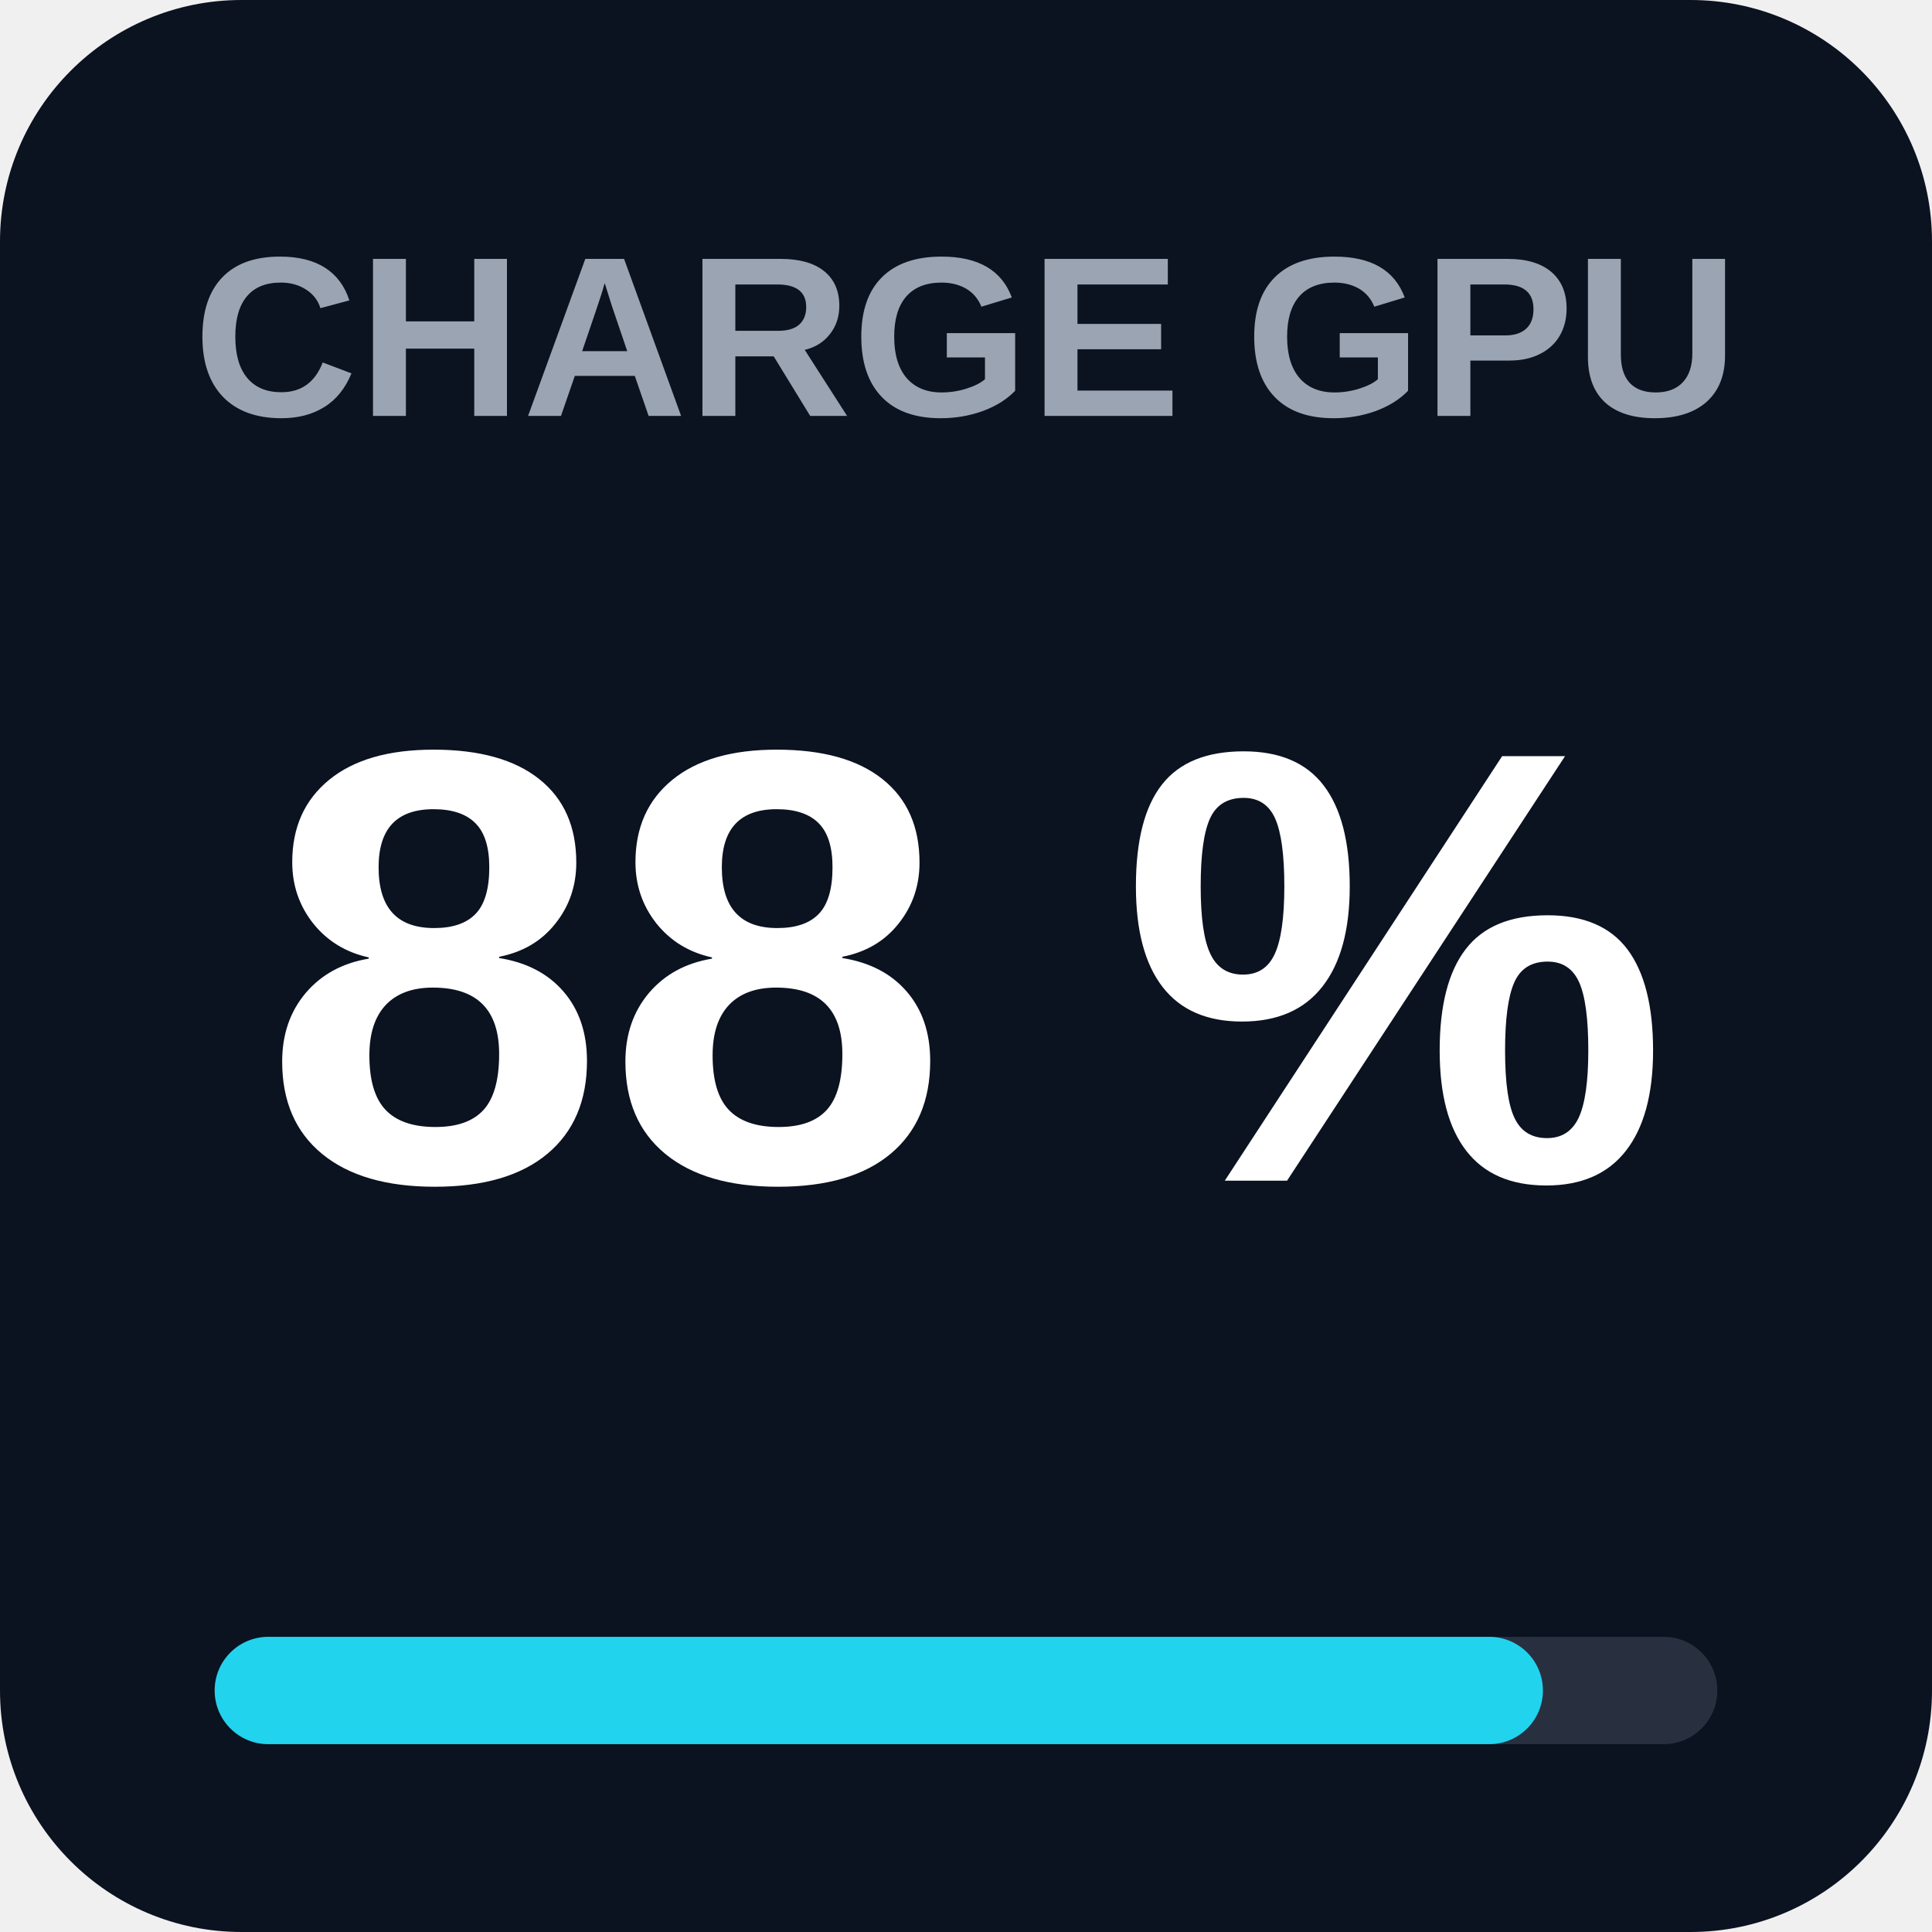
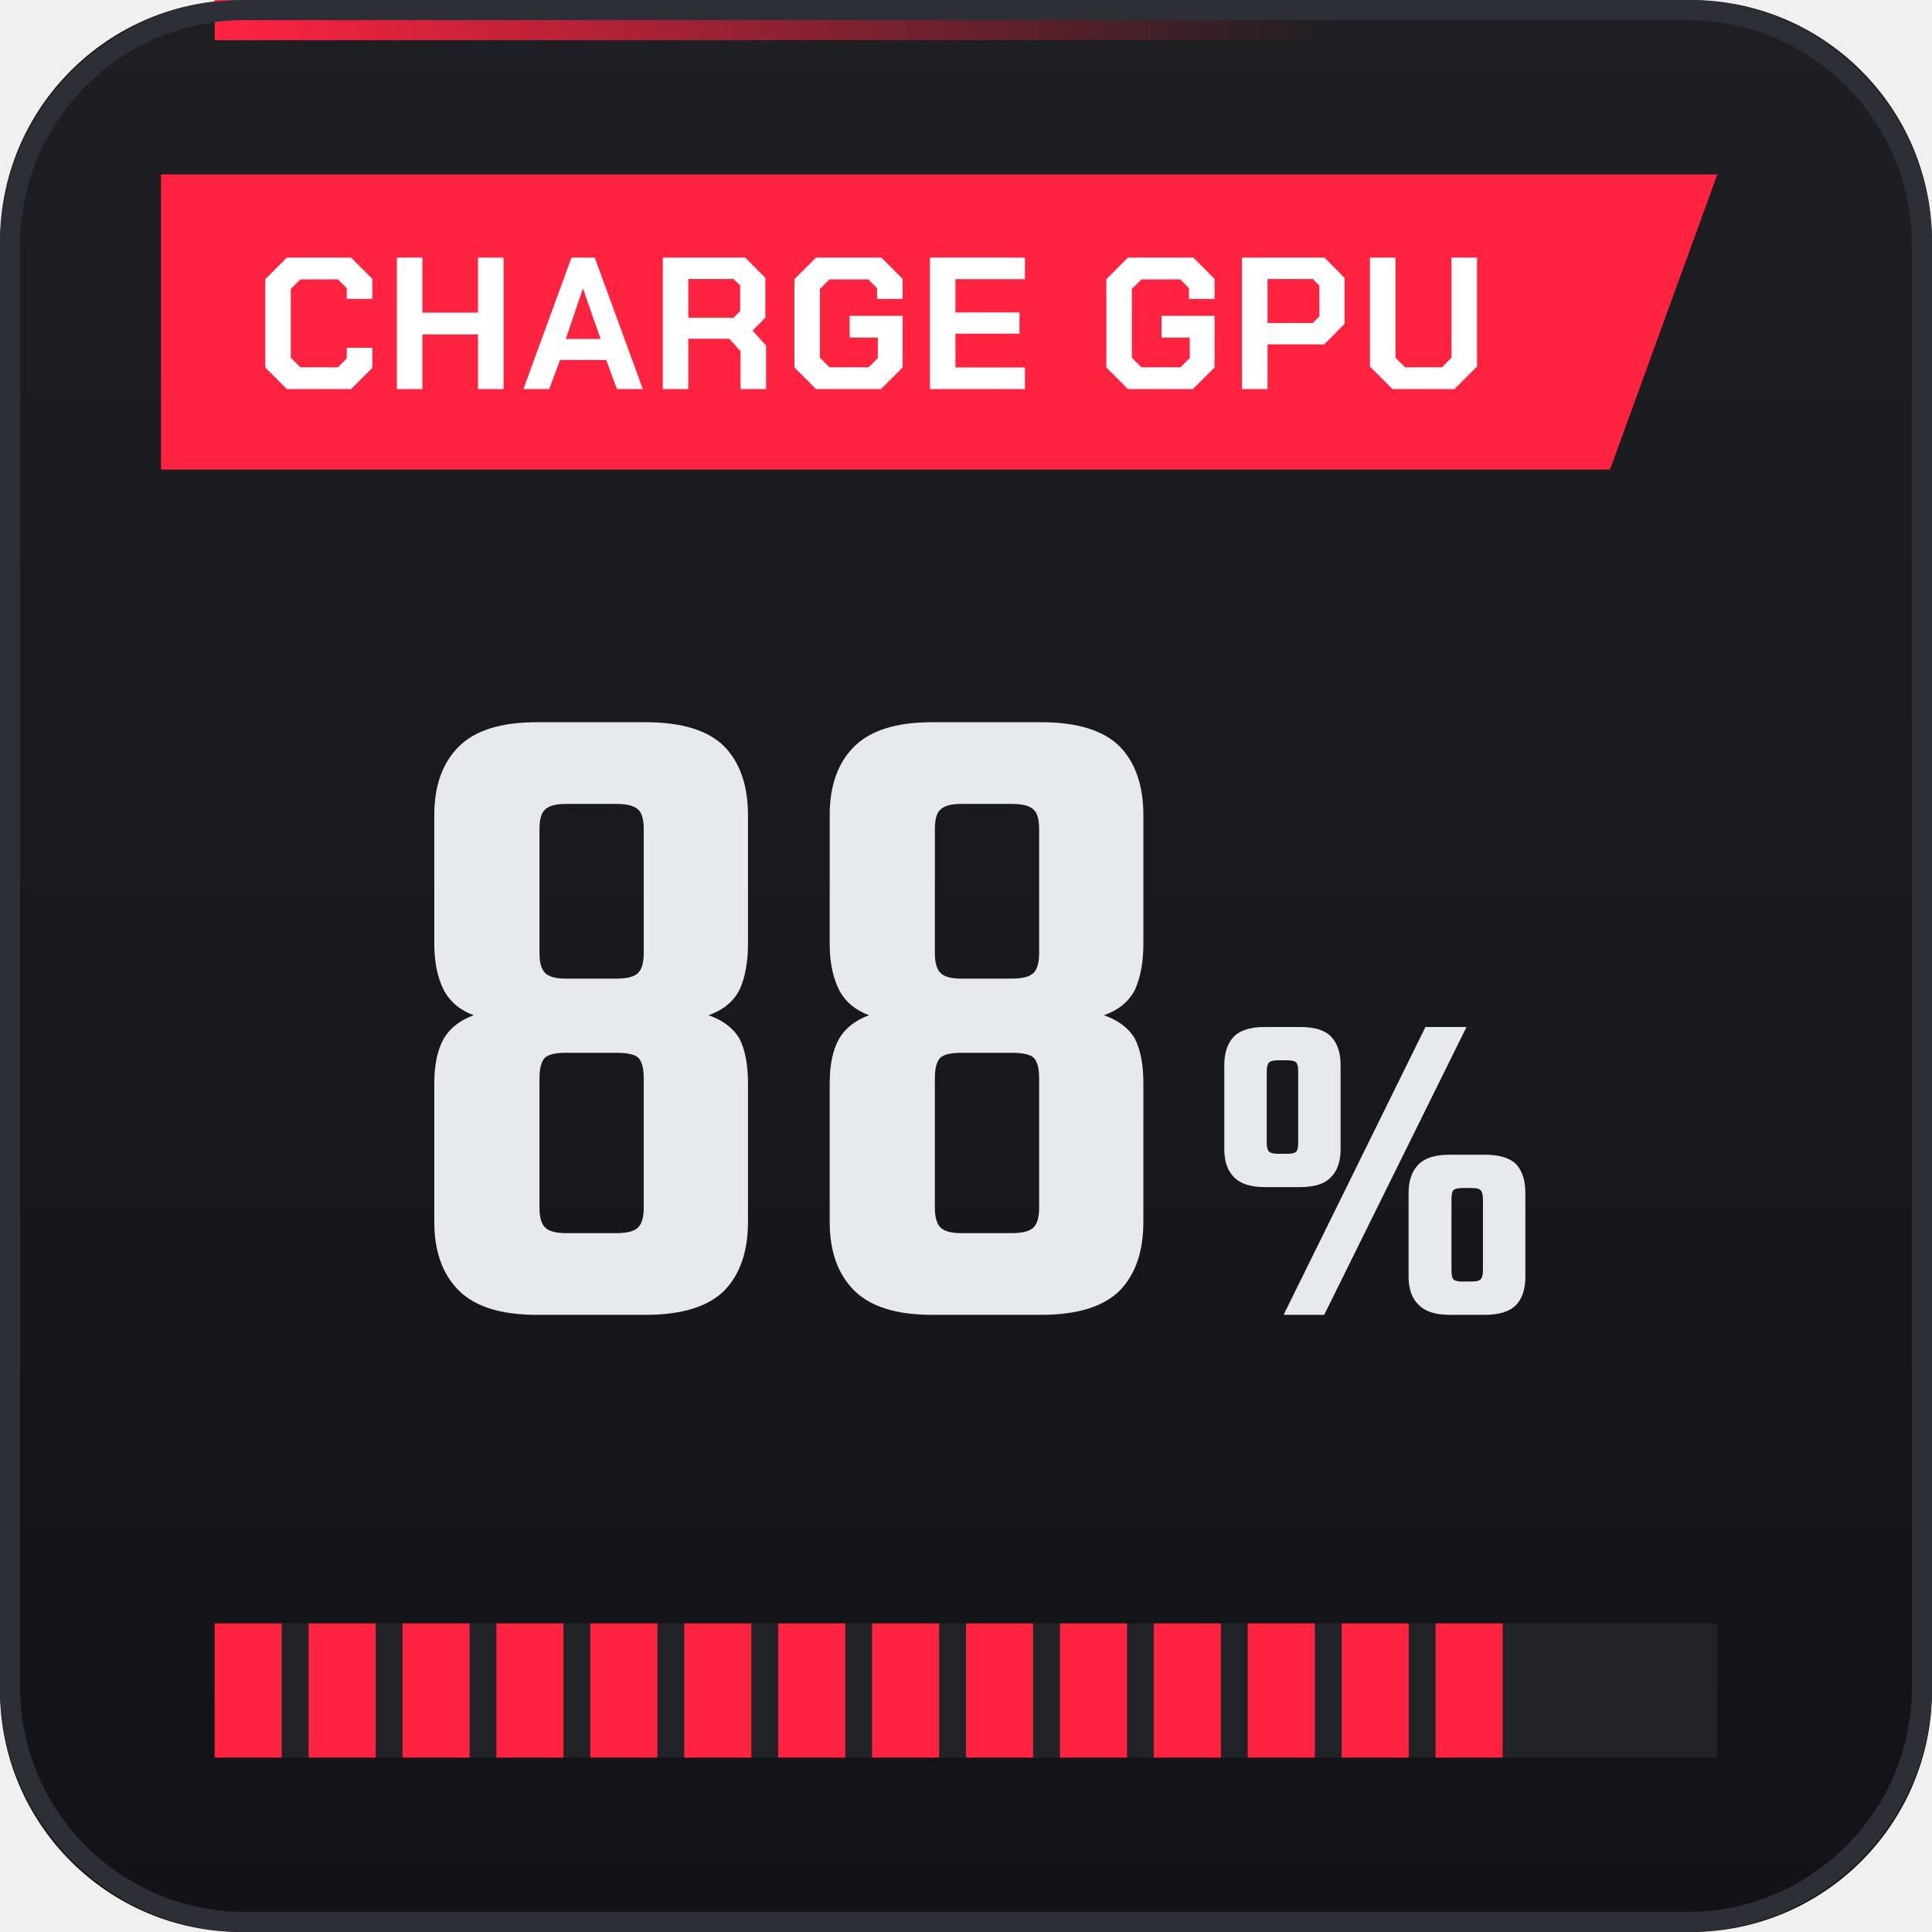
<svg xmlns="http://www.w3.org/2000/svg" width="144" height="144" viewBox="0 0 144 144">
-   <rect width="144" height="144" rx="18" fill="rgb(11,18,32)" />
-   <text x="72" y="31" text-anchor="middle" font-family="Segoe UI, Arial, sans-serif" font-size="17" font-weight="600" fill="rgb(154,164,178)">CHARGE GPU</text>
-   <text x="72" y="88" text-anchor="middle" font-family="Segoe UI, Arial, sans-serif" font-size="46" font-weight="700" fill="rgb(255,255,255)">88 %</text>
-   <rect x="16" y="122" width="112" height="8" rx="4" fill="rgb(40,48,64)" />
-   <rect x="16" y="122" width="99" height="8" rx="4" fill="rgb(34,211,238)" />
+   <defs>
+     <linearGradient id="f" x1="0" y1="0" x2="0" y2="1">
+       <stop offset="0" stop-color="#1d1f23" />
+       <stop offset="1" stop-color="#121316" />
+     </linearGradient>
+     <linearGradient id="t" x1="0" y1="0" x2="1" y2="0">
+       <stop offset="0" stop-color="#ff2340" />
+       <stop offset="0.75" stop-color="#ff2340" stop-opacity="0" />
+     </linearGradient>
+   </defs>
+   <rect width="144" height="144" rx="18" fill="url(#f)" />
+   <rect x="16" y="0" width="112" height="3" fill="url(#t)" />
+   <rect x="0.75" y="0.75" width="142.5" height="142.5" rx="17.5" fill="none" stroke="#2c2f35" stroke-width="1.5" />
+   <polygon points="12,13 128,13 120,35 12,35" fill="#ff2340" />
+   <path transform="matrix(0.014 0 0 -0.014 19 29)" d="M55 115V585L170 700H512L625 587V480H489V537L442 584H242L191 533V167L242 116H442L489 163V220H625V113L512 0H170Z" fill="#ffffff" />
+   <path transform="matrix(0.014 0 0 -0.014 28.67 29)" d="M65 700H201V407H497V700H633V0H497V291H201V0H65Z" fill="#ffffff" />
+   <path transform="matrix(0.014 0 0 -0.014 38.94 29)" d="M261 700H385L641 0H503L446 155H200L143 0H5ZM416 267 323 533H321L231 267Z" fill="#ffffff" />
+   <path transform="matrix(0.014 0 0 -0.014 48.49 29)" d="M615 232V0H479V201L419 268H201V0H65V700H504L611 592V380L543 311ZM201 380H442L477 415V551L442 586H201Z" fill="#ffffff" />
+   <path transform="matrix(0.014 0 0 -0.014 58.44 29)" d="M55 115V585L170 700H518L631 587V480H495V537L448 584H242L191 533V167L242 116H450L499 165V274H349V390H631V115L516 0H170Z" fill="#ffffff" />
+   <path transform="matrix(0.014 0 0 -0.014 68.4 29)" d="M65 700H571V585H201V408H542V295H201V115H571V0H65Z" fill="#ffffff" />
+   <path transform="matrix(0.014 0 0 -0.014 81.69 29)" d="M55 115V585L170 700H518L631 587V480H495V537L448 584H242L191 533V167L242 116H450L499 165V274H349V390H631V115L516 0H170Z" fill="#ffffff" />
+   <path transform="matrix(0.014 0 0 -0.014 91.66 29)" d="M65 700H504L611 592V347L503 238H201V0H65ZM442 352 477 387V551L442 586H201V352Z" fill="#ffffff" />
+   <path transform="matrix(0.014 0 0 -0.014 101.2 29)" d="M65 120V700H201V167L252 116H448L499 167V700H635V120L515 0H185Z" fill="#ffffff" />
+   <path transform="matrix(0.07 0 0 -0.07 29.36 98)" d="M155 252V114Q155 99 161 93Q167 87 183 87H214V0H152Q95 0 69 26Q43 52 43 99V247Q43 276 53 294Q63 311 85 319Q63 327 53 346Q43 366 43 395V532Q43 579 69 605Q95 631 152 631H215V544H183Q167 544 161 538Q155 533 155 517V385Q155 370 161 364Q167 358 183 358H215V279H183Q167 279 161 274Q155 268 155 252ZM266 385V517Q266 533 260 538Q254 544 237 544H209V631H268Q326 631 352 605Q377 579 377 532V395Q377 366 368 346Q358 327 335 319Q358 311 368 294Q377 276 377 247V99Q377 52 352 26Q326 0 268 0H207V87H237Q254 87 260 93Q266 99 266 114V252Q266 268 260 274Q254 279 237 279H206V358H237Q254 358 260 364Q266 370 266 385Z" fill="#e6e9ee" />
+   <path transform="matrix(0.07 0 0 -0.07 58.83 98)" d="M155 252V114Q155 99 161 93Q167 87 183 87H214V0H152Q95 0 69 26Q43 52 43 99V247Q43 276 53 294Q63 311 85 319Q63 327 53 346Q43 366 43 395V532Q43 579 69 605Q95 631 152 631H215V544H183Q167 544 161 538Q155 533 155 517V385Q155 370 161 364Q167 358 183 358H215V279H183Q167 279 161 274Q155 268 155 252ZM266 385V517Q266 533 260 538Q254 544 237 544H209V631H268Q326 631 352 605Q377 579 377 532V395Q377 366 368 346Q358 327 335 319Q358 311 368 294Q377 276 377 247V99Q377 52 352 26Q326 0 268 0H207V87H237Q254 87 260 93Q266 99 266 114V252Q266 268 260 274Q254 279 237 279H206V358H237Q254 358 260 364Q266 370 266 385Z" fill="#e6e9ee" />
+   <path transform="matrix(0.034 0 0 -0.034 90.3 98)" d="M283 547V363Q283 323 262 302Q242 280 194 280H117Q70 280 49 302Q28 323 28 363V547Q28 588 49 610Q70 631 117 631H194Q242 631 262 610Q283 588 283 547ZM688 267V84Q688 43 668 22Q647 0 599 0H522Q475 0 454 22Q432 43 432 84V267Q432 308 454 330Q475 351 522 351H599Q647 351 668 330Q688 308 688 267ZM190 377V533Q190 548 186 553Q181 558 166 558H146Q131 558 126 553Q121 548 121 533V377Q121 363 126 358Q131 353 146 353H166Q181 353 186 358Q190 363 190 377ZM595 98V253Q595 268 590 273Q586 278 570 278H550Q535 278 530 273Q526 268 526 253V98Q526 83 530 78Q535 73 550 73H570Q586 73 590 78Q595 83 595 98ZM469 631H559L247 0H158Z" fill="#e6e9ee" />
+   <rect x="16" y="121" width="112" height="10" fill="#212328" />
+   <rect x="16" y="121" width="5" height="10" fill="#ff2340" />
+   <rect x="23" y="121" width="5" height="10" fill="#ff2340" />
+   <rect x="30" y="121" width="5" height="10" fill="#ff2340" />
+   <rect x="37" y="121" width="5" height="10" fill="#ff2340" />
+   <rect x="44" y="121" width="5" height="10" fill="#ff2340" />
+   <rect x="51" y="121" width="5" height="10" fill="#ff2340" />
+   <rect x="58" y="121" width="5" height="10" fill="#ff2340" />
+   <rect x="65" y="121" width="5" height="10" fill="#ff2340" />
+   <rect x="72" y="121" width="5" height="10" fill="#ff2340" />
+   <rect x="79" y="121" width="5" height="10" fill="#ff2340" />
+   <rect x="86" y="121" width="5" height="10" fill="#ff2340" />
+   <rect x="93" y="121" width="5" height="10" fill="#ff2340" />
+   <rect x="100" y="121" width="5" height="10" fill="#ff2340" />
+   <rect x="107" y="121" width="5" height="10" fill="#ff2340" />
</svg>
